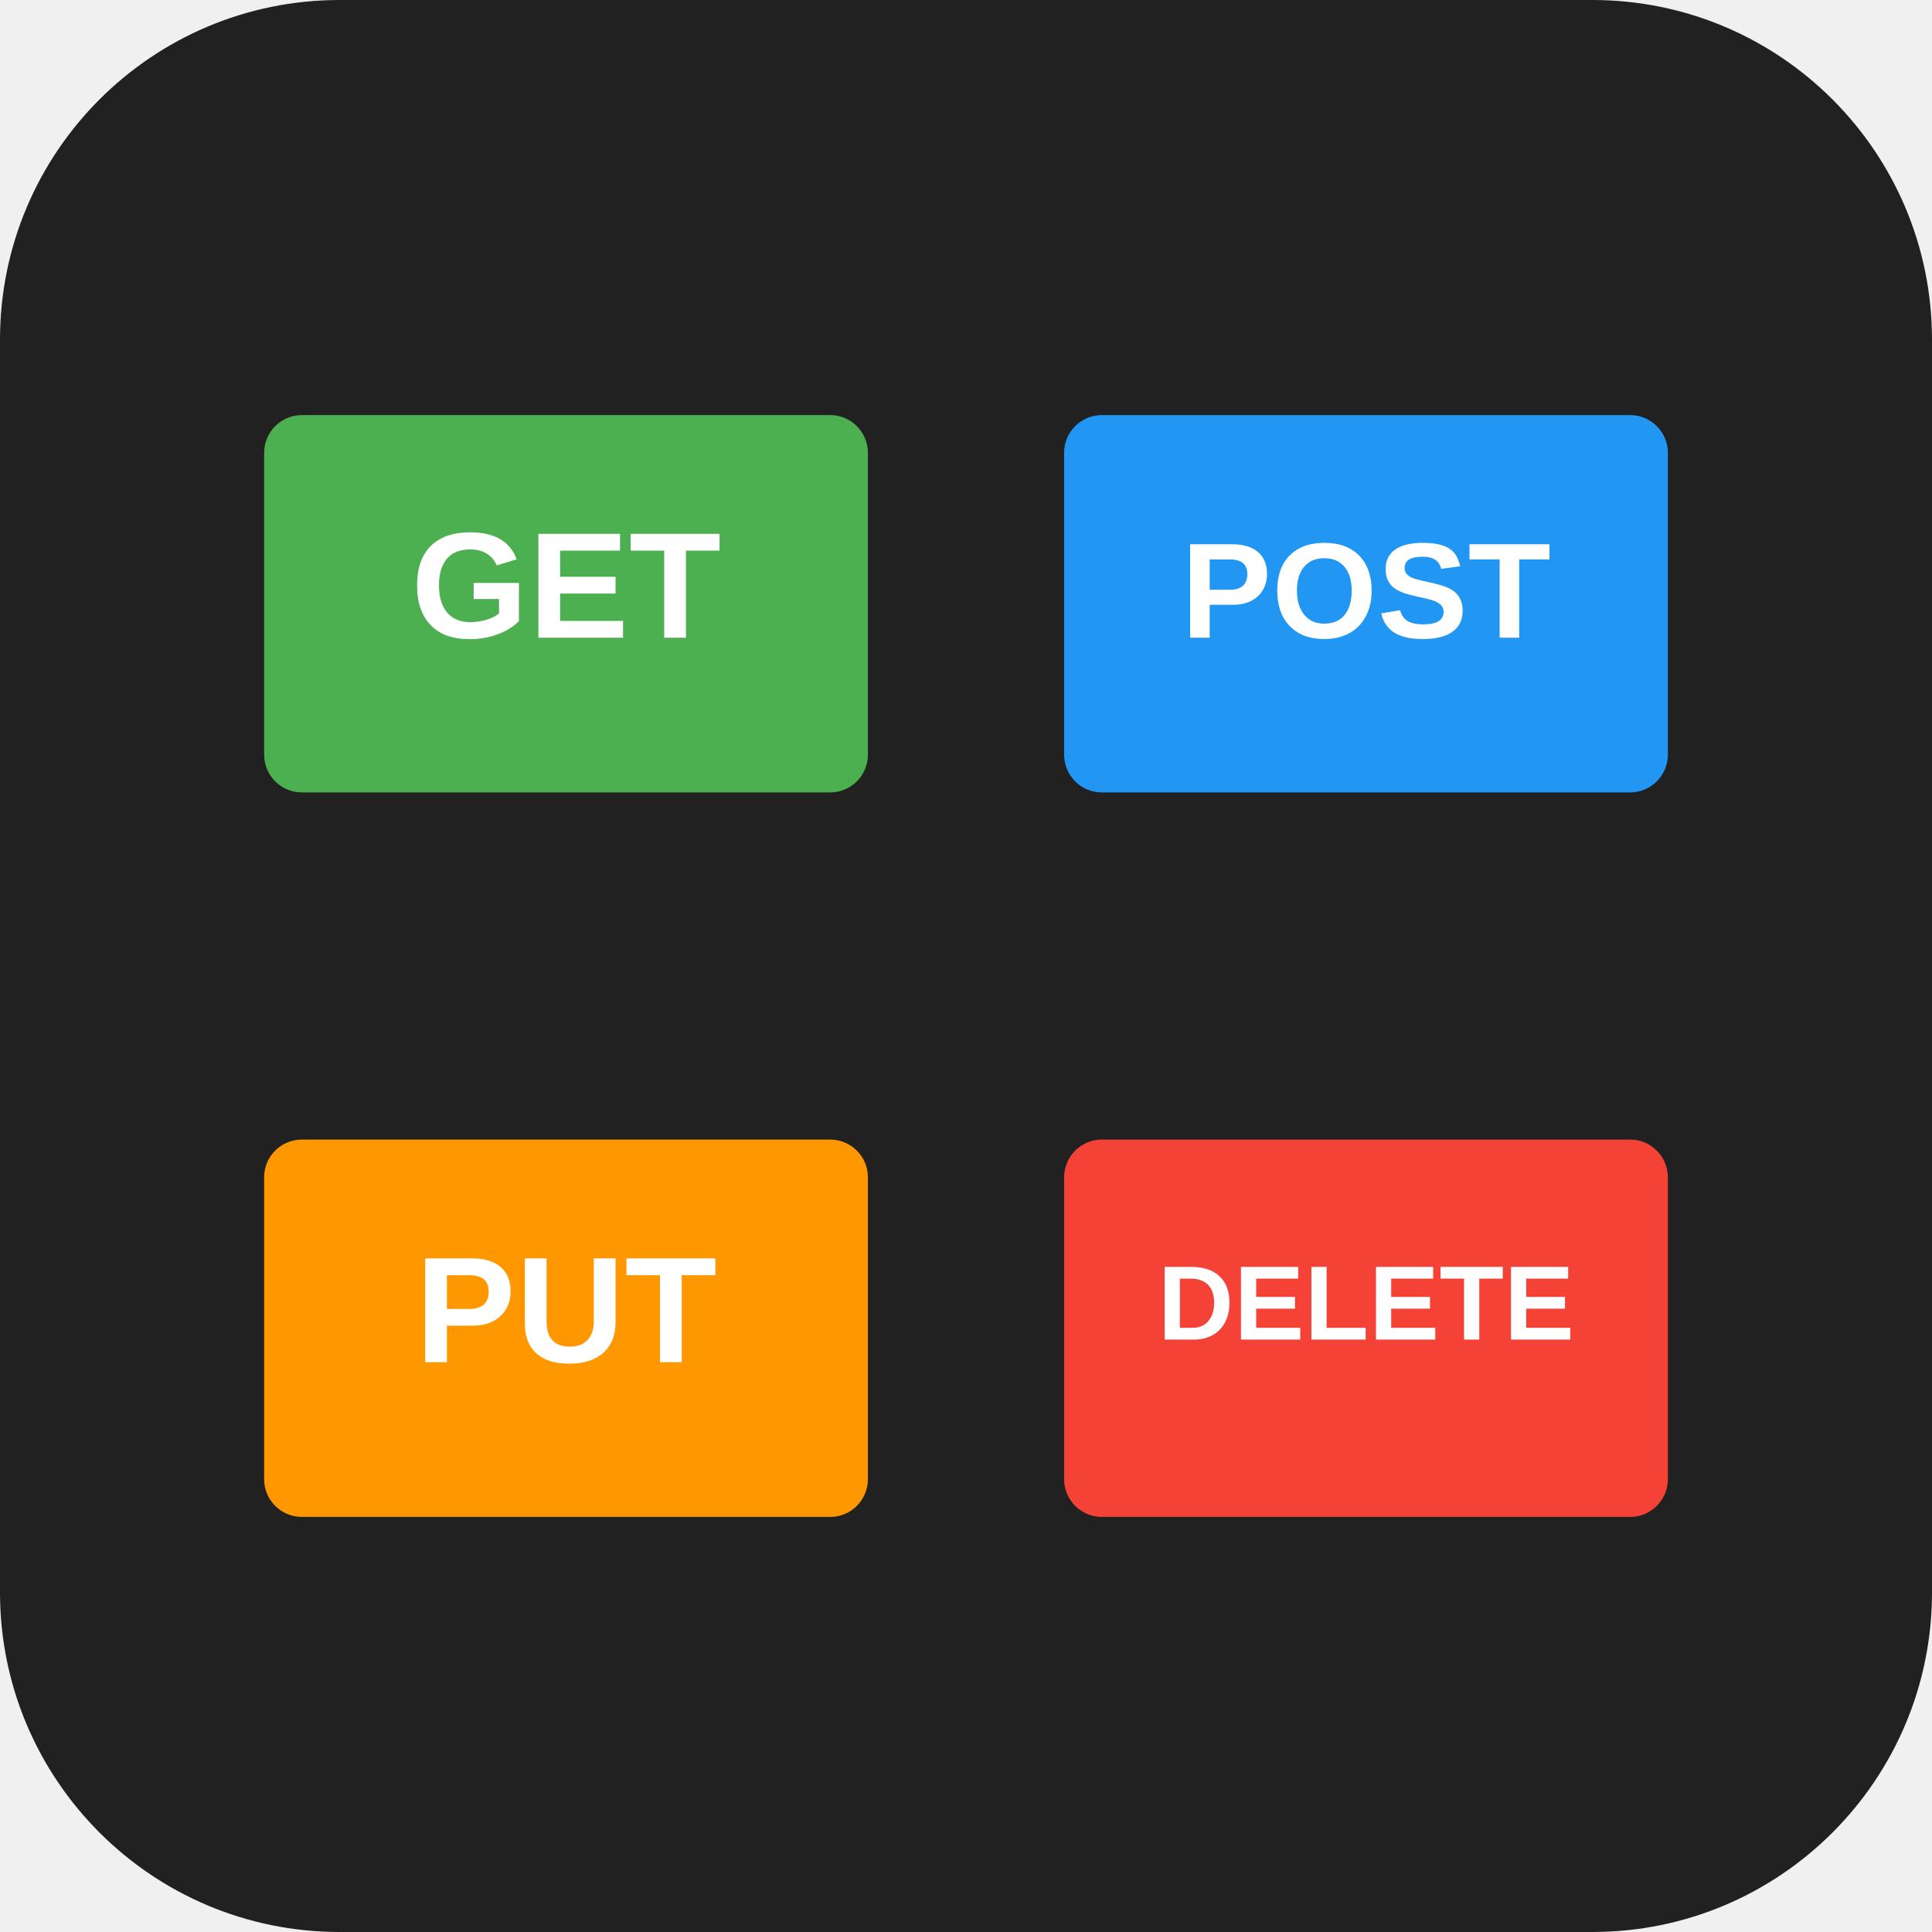
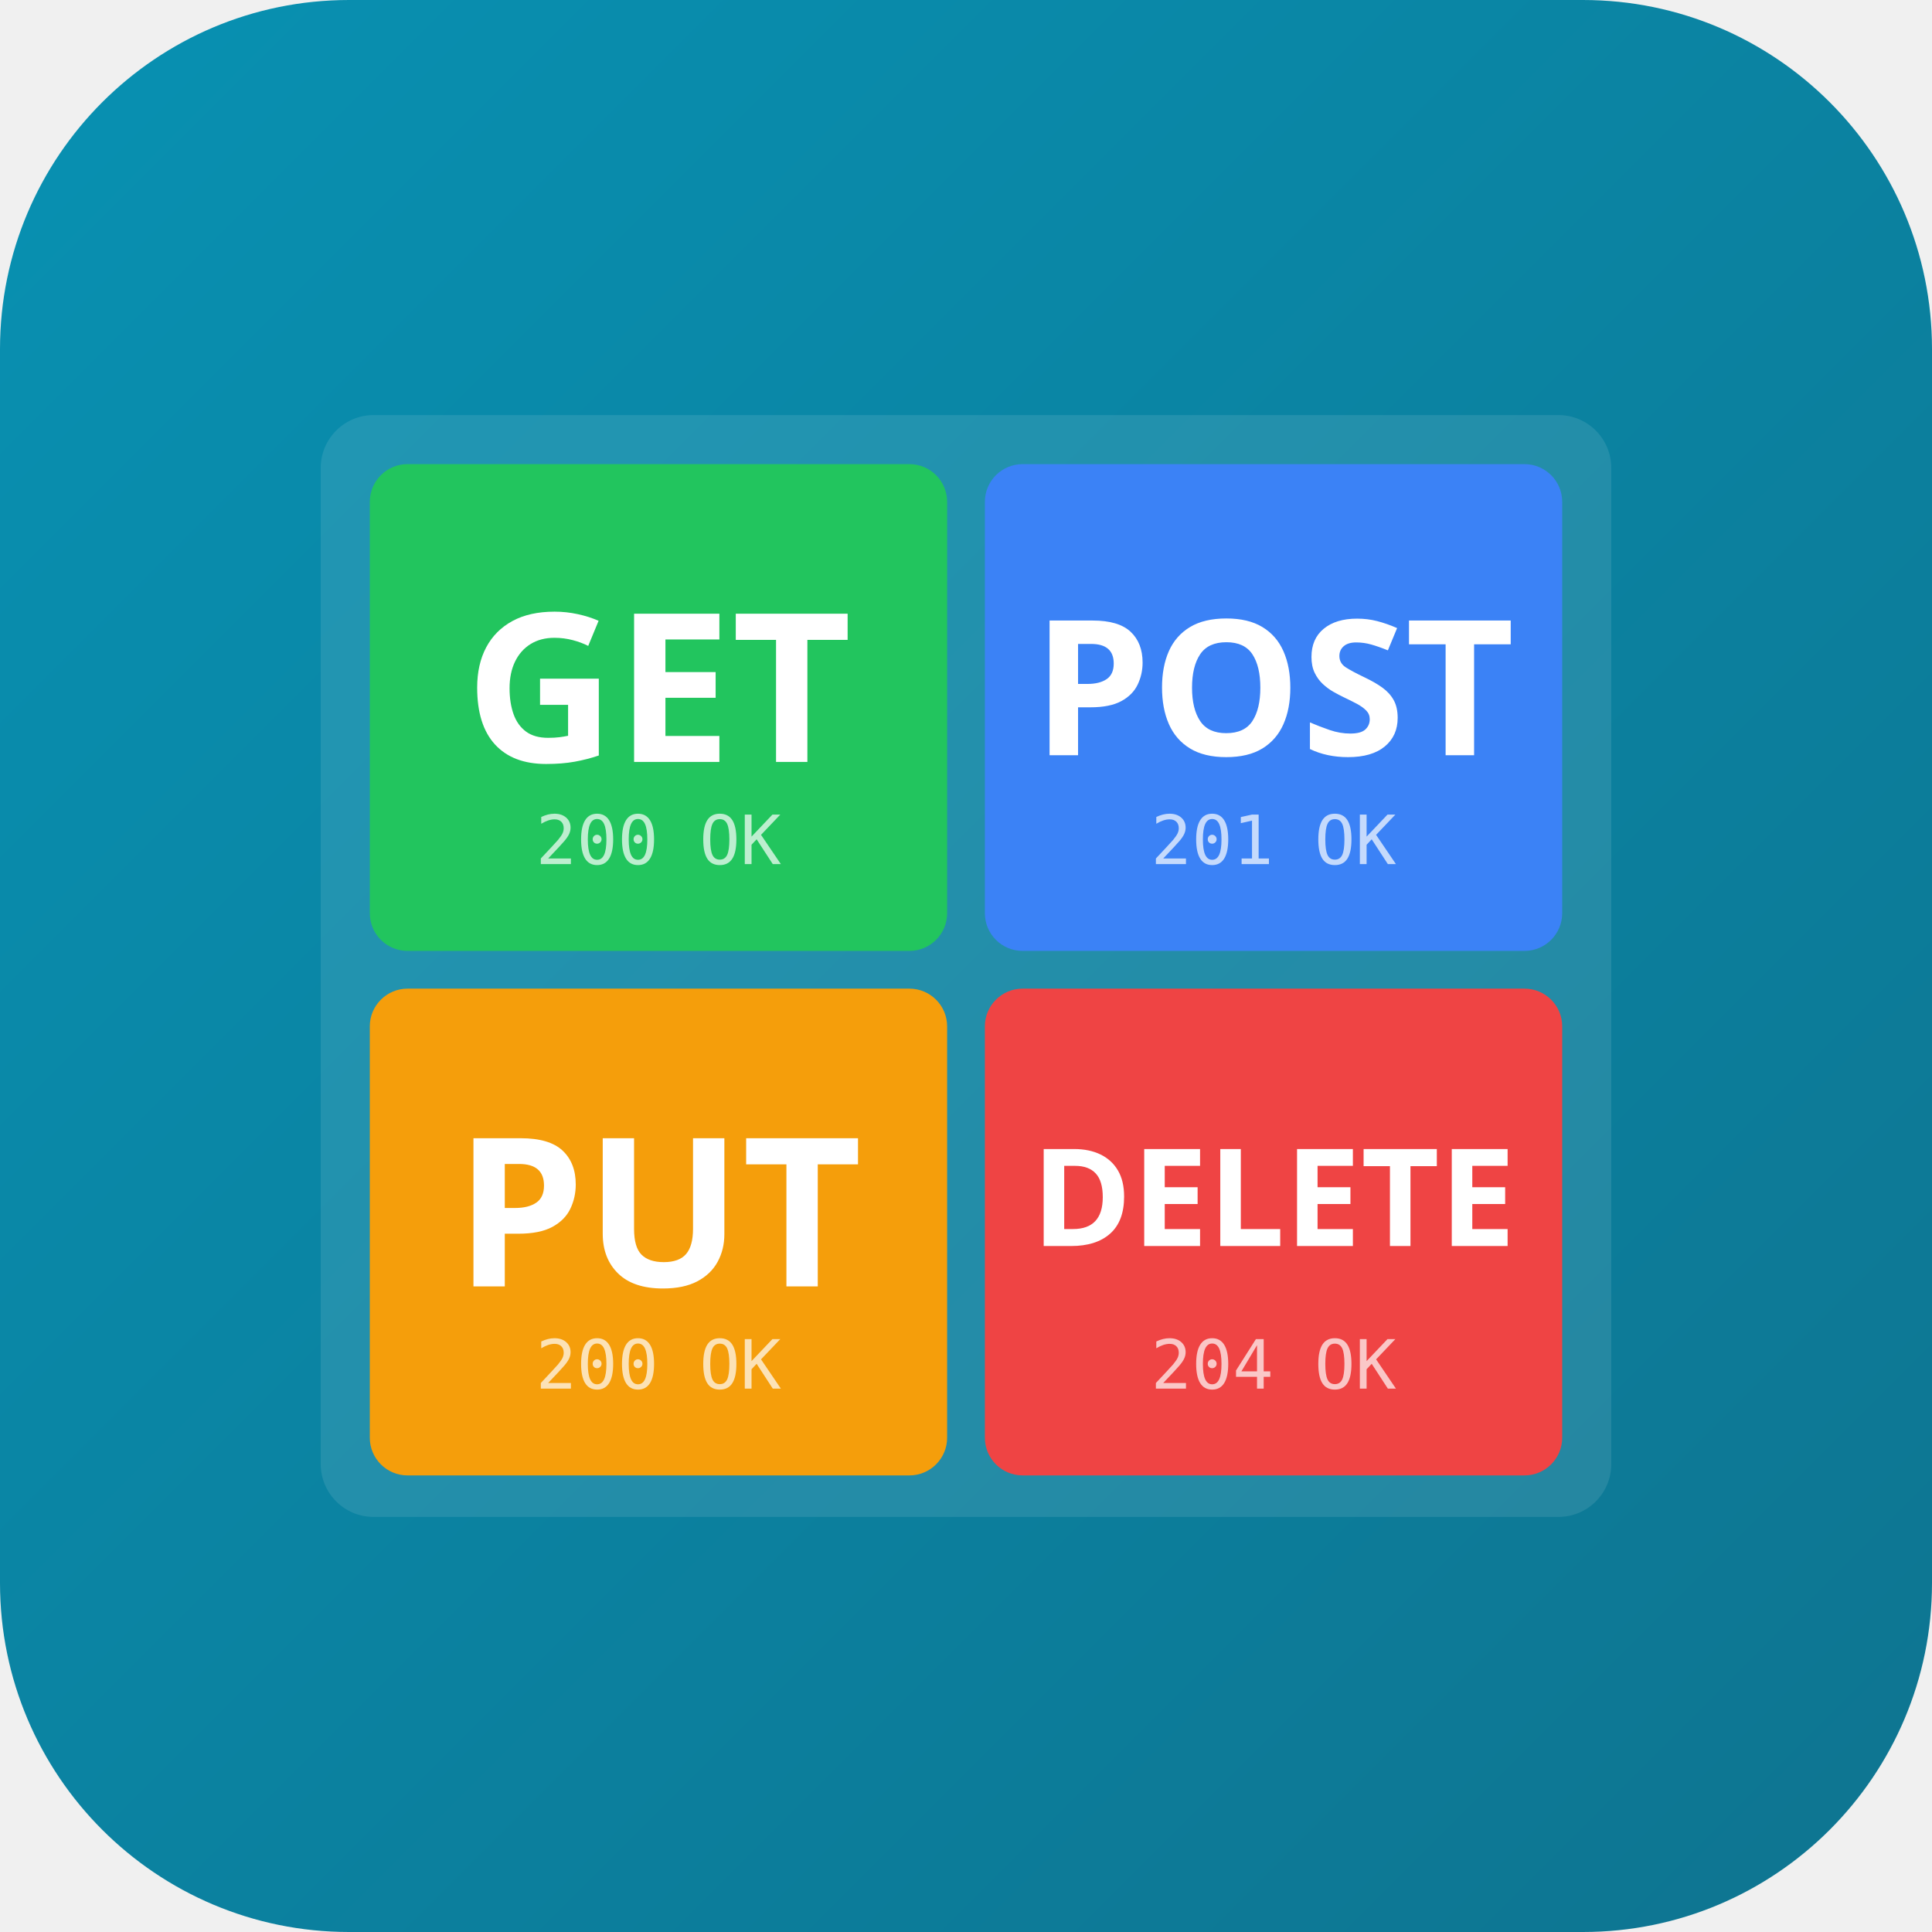
<svg xmlns="http://www.w3.org/2000/svg" viewBox="0 0 1024 1024">
-   <rect width="1024" height="1024" rx="180" fill="#212121" />
-   <rect x="140" y="220" width="320" height="200" rx="20" fill="#4CAF50" />
-   <text x="300" y="338" font-family="Arial" font-size="80" font-weight="900" fill="white" text-anchor="middle">GET</text>
-   <rect x="564" y="220" width="320" height="200" rx="20" fill="#2196F3" />
-   <text x="724" y="338" font-family="Arial" font-size="72" font-weight="900" fill="white" text-anchor="middle">POST</text>
-   <rect x="140" y="604" width="320" height="200" rx="20" fill="#FF9800" />
-   <text x="300" y="722" font-family="Arial" font-size="80" font-weight="900" fill="white" text-anchor="middle">PUT</text>
-   <rect x="564" y="604" width="320" height="200" rx="20" fill="#F44336" />
-   <text x="724" y="710" font-family="Arial" font-size="56" font-weight="900" fill="white" text-anchor="middle">DELETE</text>
+   <defs>
+     <linearGradient id="bg10" x1="0%" y1="0%" x2="100%" y2="100%">
+       <stop offset="0%" style="stop-color:#0891B2" />
+       <stop offset="100%" style="stop-color:#0E7490" />
+     </linearGradient>
+   </defs>
+   <rect width="1024" height="1024" rx="185" fill="url(#bg10)" />
+   <rect x="170" y="220" width="684" height="584" rx="28" fill="rgba(255,255,255,0.1)" />
+   <rect x="196" y="246" width="306" height="258" rx="20" fill="#22C55E" />
+   <text x="349" y="365" text-anchor="middle" dominant-baseline="middle" font-family="Arial Black, sans-serif" font-size="110" font-weight="900" fill="#FFFFFF">GET</text>
+   <text x="349" y="458" text-anchor="middle" font-family="monospace" font-size="36" fill="rgba(255,255,255,0.7)">200 OK</text>
+   <rect x="522" y="246" width="306" height="258" rx="20" fill="#3B82F6" />
+   <text x="675" y="365" text-anchor="middle" dominant-baseline="middle" font-family="Arial Black, sans-serif" font-size="100" font-weight="900" fill="#FFFFFF">POST</text>
+   <text x="675" y="458" text-anchor="middle" font-family="monospace" font-size="36" fill="rgba(255,255,255,0.7)">201 OK</text>
+   <rect x="196" y="524" width="306" height="258" rx="20" fill="#F59E0B" />
+   <text x="349" y="643" text-anchor="middle" dominant-baseline="middle" font-family="Arial Black, sans-serif" font-size="110" font-weight="900" fill="#FFFFFF">PUT</text>
+   <text x="349" y="736" text-anchor="middle" font-family="monospace" font-size="36" fill="rgba(255,255,255,0.7)">200 OK</text>
+   <rect x="522" y="524" width="306" height="258" rx="20" fill="#EF4444" />
+   <text x="675" y="635" text-anchor="middle" dominant-baseline="middle" font-family="Arial Black, sans-serif" font-size="72" font-weight="900" fill="#FFFFFF">DELETE</text>
+   <text x="675" y="736" text-anchor="middle" font-family="monospace" font-size="36" fill="rgba(255,255,255,0.7)">204 OK</text>
</svg>
